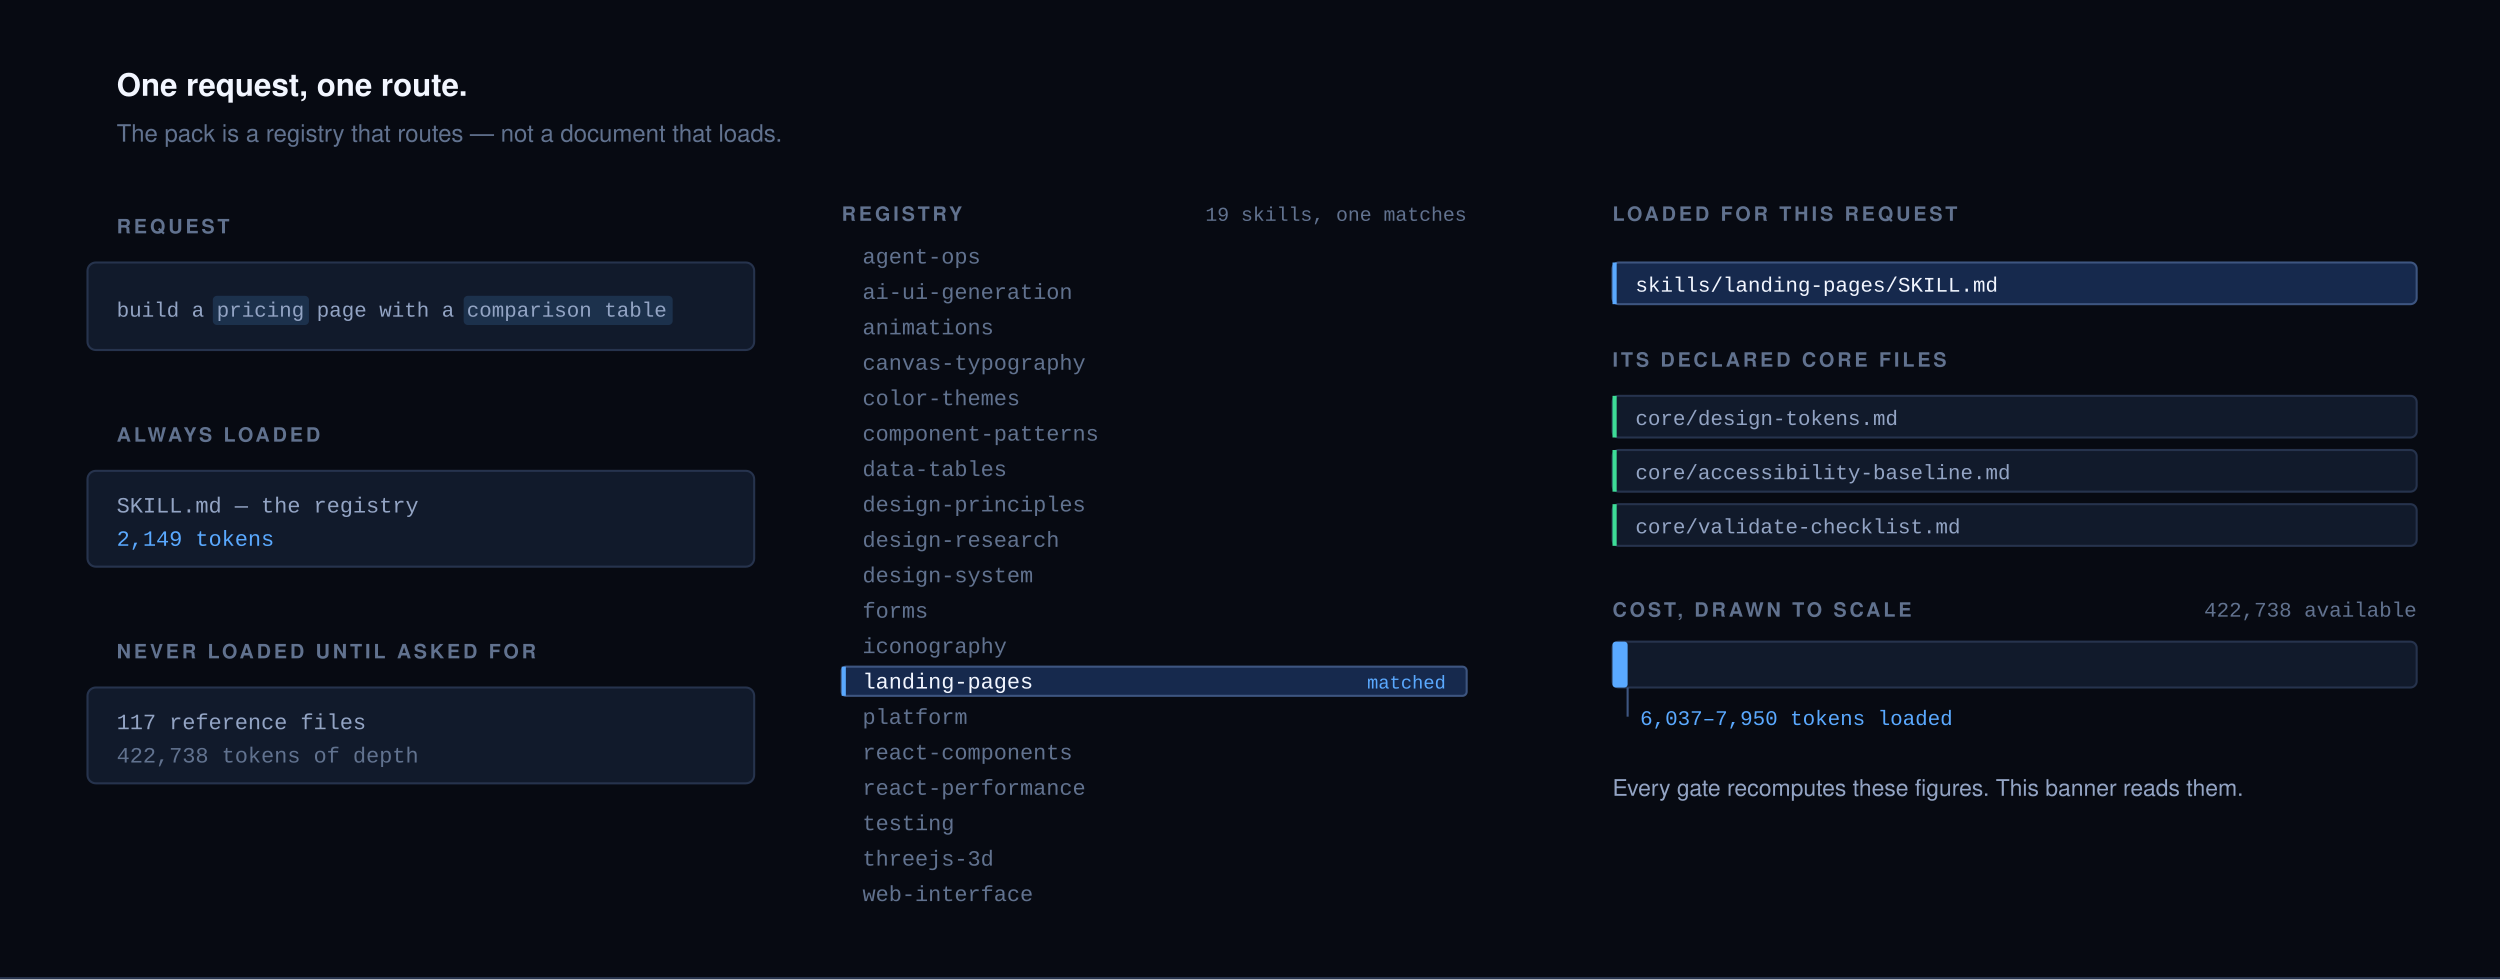
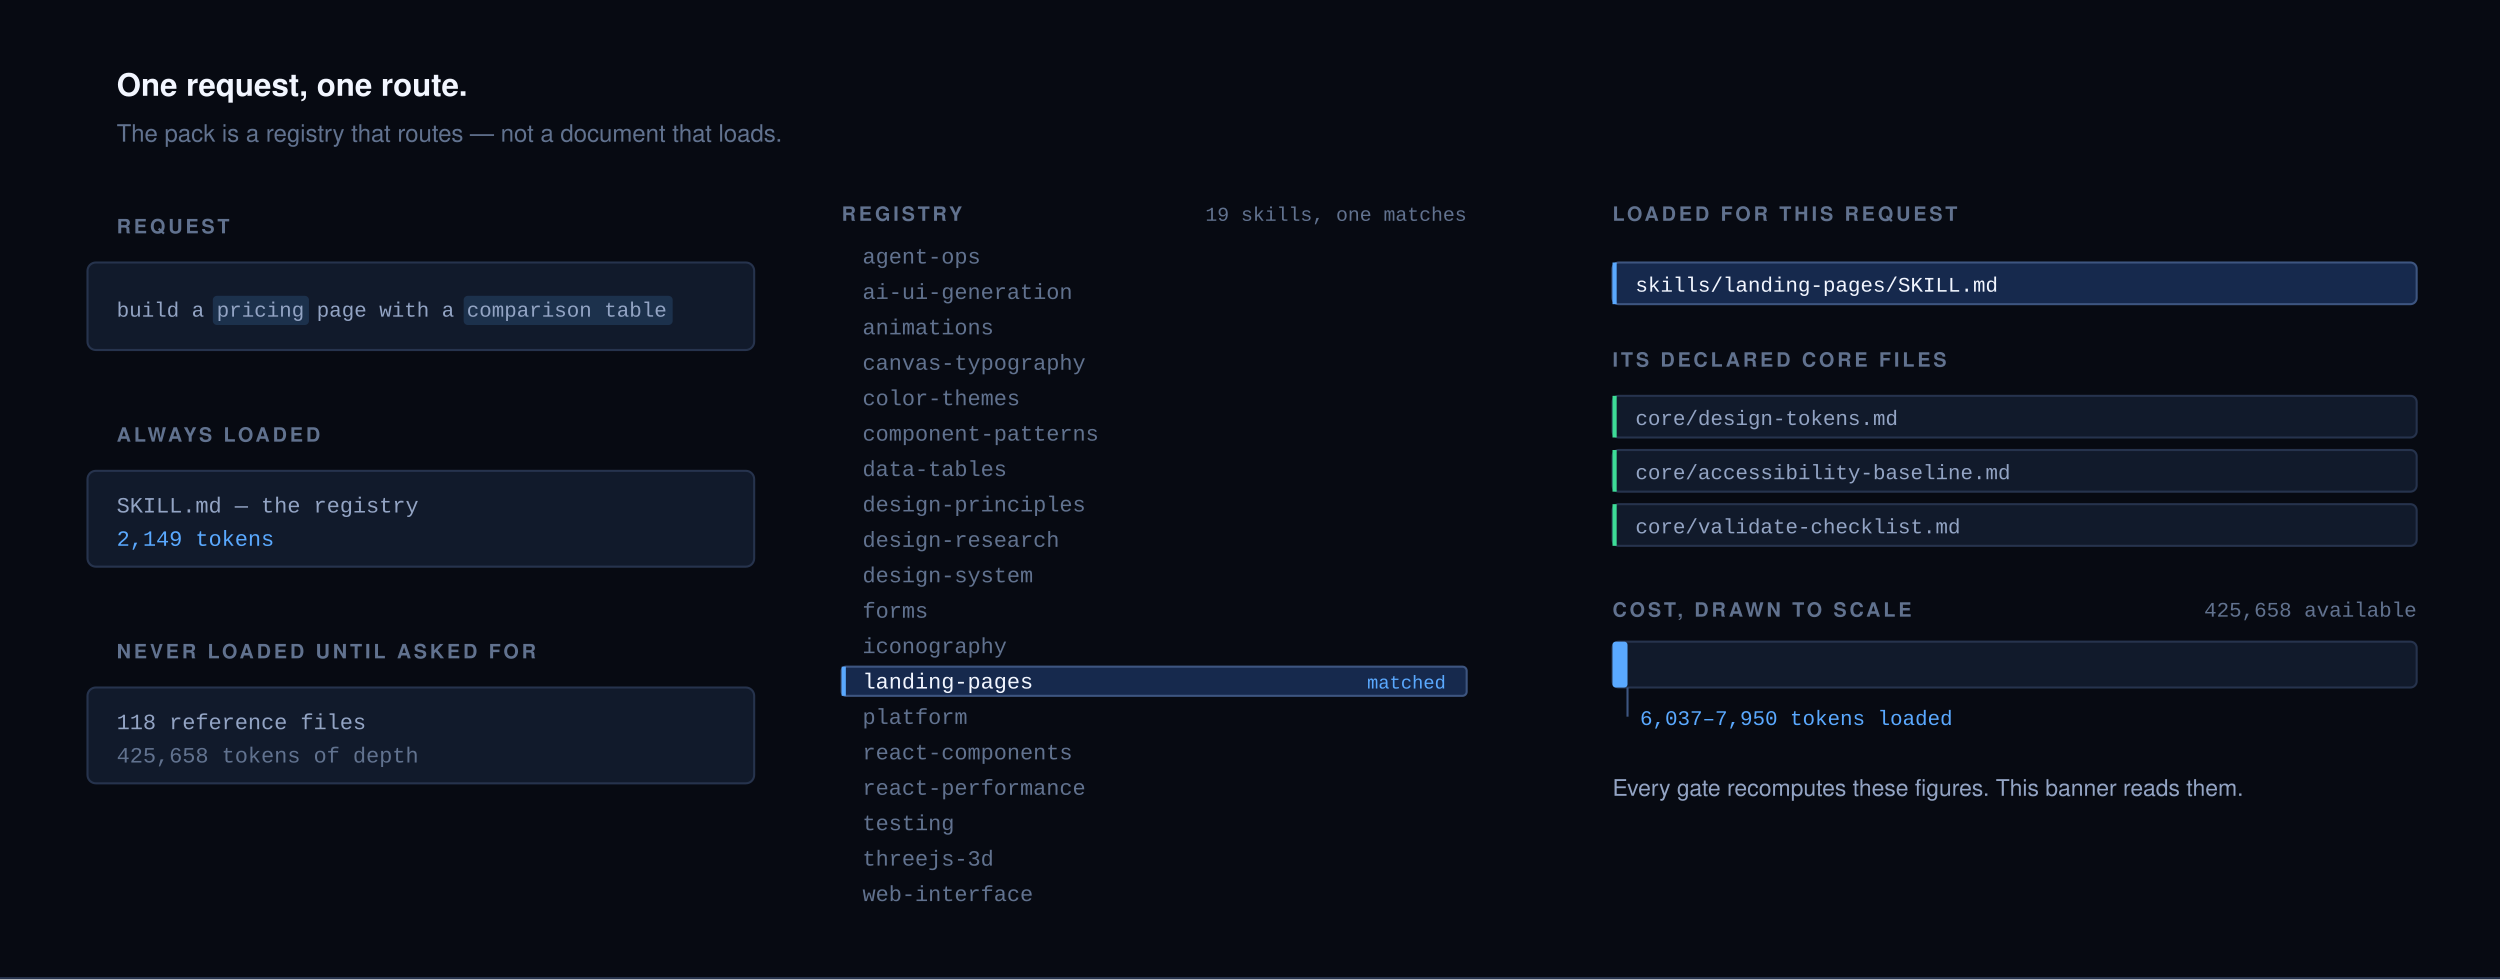
- <svg xmlns="http://www.w3.org/2000/svg" viewBox="0 0 1200 470" width="1200" height="470" role="img" aria-label="How the pack routes one request: a prompt asking for a pricing page with a comparison table is matched against a registry of 19 skills, exactly one of them — landing-pages — is selected, its three core dependency files attach, and a cost meter shows 6,037 to 7,950 tokens loaded against 422,738 tokens of available depth, drawn to scale.">
+ <svg xmlns="http://www.w3.org/2000/svg" viewBox="0 0 1200 470" width="1200" height="470" role="img" aria-label="How the pack routes one request: a prompt asking for a pricing page with a comparison table is matched against a registry of 19 skills, exactly one of them — landing-pages — is selected, its three core dependency files attach, and a cost meter shows 6,037 to 7,950 tokens loaded against 425,658 tokens of available depth, drawn to scale.">
  <style>
@keyframes rf0{0%,14.6%{opacity:0}16%{opacity:1}18.6%,100%{opacity:0}}
@keyframes rf1{0%,15.6%{opacity:0}17%{opacity:1}19.6%,100%{opacity:0}}
@keyframes rf2{0%,16.6%{opacity:0}18%{opacity:1}20.6%,100%{opacity:0}}
@keyframes rf3{0%,17.6%{opacity:0}19%{opacity:1}21.6%,100%{opacity:0}}
@keyframes rf4{0%,18.6%{opacity:0}20%{opacity:1}22.6%,100%{opacity:0}}
@keyframes rf5{0%,19.6%{opacity:0}21%{opacity:1}23.6%,100%{opacity:0}}
@keyframes rf6{0%,20.6%{opacity:0}22%{opacity:1}24.6%,100%{opacity:0}}
@keyframes rf7{0%,21.6%{opacity:0}23%{opacity:1}25.6%,100%{opacity:0}}
@keyframes rf8{0%,22.6%{opacity:0}24%{opacity:1}26.6%,100%{opacity:0}}
@keyframes rf9{0%,23.6%{opacity:0}25%{opacity:1}27.6%,100%{opacity:0}}
@keyframes rf10{0%,24.6%{opacity:0}26%{opacity:1}28.6%,100%{opacity:0}}
@keyframes rf11{0%,25.6%{opacity:0}27%{opacity:1}29.6%,100%{opacity:0}}
@keyframes rf12{0%,26.6%{opacity:0}28%{opacity:1}30.6%,100%{opacity:0}}
@keyframes rf13{0%,27.6%{opacity:0}29%{opacity:1}31.6%,100%{opacity:0}}
@keyframes rf14{0%,28.6%{opacity:0}30%{opacity:1}32.6%,100%{opacity:0}}
@keyframes rf15{0%,29.6%{opacity:0}31%{opacity:1}33.6%,100%{opacity:0}}
@keyframes rf16{0%,30.6%{opacity:0}32%{opacity:1}34.6%,100%{opacity:0}}
@keyframes rf17{0%,31.6%{opacity:0}33%{opacity:1}35.6%,100%{opacity:0}}
@keyframes rf18{0%,32.6%{opacity:0}34%{opacity:1}36.6%,100%{opacity:0}}
@keyframes kw{0%,6%{opacity:0}9%,100%{opacity:.16}}
@keyframes scan{0%,15%{opacity:0;transform:translateY(0)}16%{opacity:.9;transform:translateY(0)}34%{opacity:.9;transform:translateY(317px)}35.5%,100%{opacity:0;transform:translateY(317px)}}
@keyframes lock{0%,35%{opacity:0}38%,100%{opacity:1}}
@keyframes lockt{0%,35%{fill:#61728F}38%,100%{fill:#F2F6FF}}
@keyframes fill{0%,58%{transform:scaleX(0)}72%,100%{transform:scaleX(1)}}
@keyframes late{0%,68%{opacity:0}72%,100%{opacity:1}}
@keyframes dep0{0%,46%{opacity:0;transform:translateX(-6px)}50%,100%{opacity:1;transform:translateX(0)}}
@keyframes dep1{0%,49%{opacity:0;transform:translateX(-6px)}53%,100%{opacity:1;transform:translateX(0)}}
@keyframes dep2{0%,52%{opacity:0;transform:translateX(-6px)}56%,100%{opacity:1;transform:translateX(0)}}
.kw{animation:kw 9s linear infinite}
.scan{animation:scan 9s linear infinite}
.lock{animation:lock 9s linear infinite}
.lock-t{animation:lockt 9s linear infinite}
.fill{animation:fill 9s cubic-bezier(.2,.7,.3,1) infinite;transform-origin:774px 308px}
.late{animation:late 9s linear infinite}
.rf0{animation:rf0 9s linear infinite}
.rf1{animation:rf1 9s linear infinite}
.rf2{animation:rf2 9s linear infinite}
.rf3{animation:rf3 9s linear infinite}
.rf4{animation:rf4 9s linear infinite}
.rf5{animation:rf5 9s linear infinite}
.rf6{animation:rf6 9s linear infinite}
.rf7{animation:rf7 9s linear infinite}
.rf8{animation:rf8 9s linear infinite}
.rf9{animation:rf9 9s linear infinite}
.rf10{animation:rf10 9s linear infinite}
.rf11{animation:rf11 9s linear infinite}
.rf12{animation:rf12 9s linear infinite}
.rf13{animation:rf13 9s linear infinite}
.rf14{animation:rf14 9s linear infinite}
.rf15{animation:rf15 9s linear infinite}
.rf16{animation:rf16 9s linear infinite}
.rf17{animation:rf17 9s linear infinite}
.rf18{animation:rf18 9s linear infinite}
.dep0{animation:dep0 9s ease-out infinite}
.dep1{animation:dep1 9s ease-out infinite}
.dep2{animation:dep2 9s ease-out infinite}
@media (prefers-reduced-motion:reduce){
.kw,.scan,.lock,.lock-t,.fill,.late,.rf0,.rf1,.rf2,.rf3,.rf4,.rf5,.rf6,.rf7,.rf8,.rf9,.rf10,.rf11,.rf12,.rf13,.rf14,.rf15,.rf16,.rf17,.rf18,.dep0,.dep1,.dep2{animation:none}
.scan{opacity:0}
}
</style>
  <rect width="1200" height="470" fill="#070A12" />
  <text x="56" y="46" font-family="ui-sans-serif, system-ui, -apple-system, 'Segoe UI', Helvetica, Arial, sans-serif" font-size="15" font-weight="600" fill="#F2F6FF">One request, one route.</text>
  <text x="56" y="68" font-family="ui-sans-serif, system-ui, -apple-system, 'Segoe UI', Helvetica, Arial, sans-serif" font-size="11.5" fill="#61728F">The pack is a registry that routes — not a document that loads.</text>
  <text x="56" y="112" font-family="ui-sans-serif, system-ui, -apple-system, 'Segoe UI', Helvetica, Arial, sans-serif" font-size="9.5" font-weight="600" letter-spacing="1.4" fill="#61728F">REQUEST</text>
  <rect x="42" y="126" width="320" height="42" rx="4" fill="#111A2B" stroke="#26334D" />
  <rect class="kw" x="102.16" y="142" width="46.14" height="14" rx="2" fill="#5AA9FF" opacity="0.16" />
  <rect class="kw" x="222.56" y="142" width="100.32" height="14" rx="2" fill="#5AA9FF" opacity="0.16" />
  <text x="56" y="152" font-family="ui-monospace, SFMono-Regular, Menlo, Consolas, 'Liberation Mono', monospace" font-size="10" fill="#93A4C4">build a pricing page with a comparison table</text>
  <text x="56" y="212" font-family="ui-sans-serif, system-ui, -apple-system, 'Segoe UI', Helvetica, Arial, sans-serif" font-size="9.5" font-weight="600" letter-spacing="1.4" fill="#61728F">ALWAYS LOADED</text>
  <rect x="42" y="226" width="320" height="46" rx="4" fill="#111A2B" stroke="#26334D" />
  <text x="56" y="246" font-family="ui-monospace, SFMono-Regular, Menlo, Consolas, 'Liberation Mono', monospace" font-size="10.5" fill="#93A4C4">SKILL.md — the registry</text>
  <text x="56" y="262" font-family="ui-monospace, SFMono-Regular, Menlo, Consolas, 'Liberation Mono', monospace" font-size="10.5" fill="#5AA9FF">2,149 tokens</text>
  <text x="56" y="316" font-family="ui-sans-serif, system-ui, -apple-system, 'Segoe UI', Helvetica, Arial, sans-serif" font-size="9.5" font-weight="600" letter-spacing="1.4" fill="#61728F">NEVER LOADED UNTIL ASKED FOR</text>
  <rect x="42" y="330" width="320" height="46" rx="4" fill="#111A2B" stroke="#26334D" />
-   <text x="56" y="350" font-family="ui-monospace, SFMono-Regular, Menlo, Consolas, 'Liberation Mono', monospace" font-size="10.5" fill="#93A4C4">117 reference files</text>
-   <text x="56" y="366" font-family="ui-monospace, SFMono-Regular, Menlo, Consolas, 'Liberation Mono', monospace" font-size="10.5" fill="#61728F">422,738 tokens of depth</text>
+   <text x="56" y="350" font-family="ui-monospace, SFMono-Regular, Menlo, Consolas, 'Liberation Mono', monospace" font-size="10.5" fill="#93A4C4">118 reference files</text>
+   <text x="56" y="366" font-family="ui-monospace, SFMono-Regular, Menlo, Consolas, 'Liberation Mono', monospace" font-size="10.5" fill="#61728F">425,658 tokens of depth</text>
  <text x="404" y="106" font-family="ui-sans-serif, system-ui, -apple-system, 'Segoe UI', Helvetica, Arial, sans-serif" font-size="9.5" font-weight="600" letter-spacing="1.4" fill="#61728F">REGISTRY</text>
  <text x="704" y="106" text-anchor="end" font-family="ui-monospace, SFMono-Regular, Menlo, Consolas, 'Liberation Mono', monospace" font-size="9.5" fill="#61728F">19 skills, one matches</text>
  <g class="scan" opacity="0">
    <rect x="398" y="113" width="312" height="3" rx="1.5" fill="#5AA9FF" />
  </g>
  <rect class="rf0" x="404" y="116" width="300" height="14" rx="2" fill="#5AA9FF" opacity="0" />
  <text x="414" y="126.5" font-family="ui-monospace, SFMono-Regular, Menlo, Consolas, 'Liberation Mono', monospace" font-size="10.5" fill="#61728F">agent-ops</text>
  <rect class="rf1" x="404" y="133" width="300" height="14" rx="2" fill="#5AA9FF" opacity="0" />
  <text x="414" y="143.5" font-family="ui-monospace, SFMono-Regular, Menlo, Consolas, 'Liberation Mono', monospace" font-size="10.5" fill="#61728F">ai-ui-generation</text>
  <rect class="rf2" x="404" y="150" width="300" height="14" rx="2" fill="#5AA9FF" opacity="0" />
  <text x="414" y="160.5" font-family="ui-monospace, SFMono-Regular, Menlo, Consolas, 'Liberation Mono', monospace" font-size="10.5" fill="#61728F">animations</text>
  <rect class="rf3" x="404" y="167" width="300" height="14" rx="2" fill="#5AA9FF" opacity="0" />
  <text x="414" y="177.5" font-family="ui-monospace, SFMono-Regular, Menlo, Consolas, 'Liberation Mono', monospace" font-size="10.5" fill="#61728F">canvas-typography</text>
  <rect class="rf4" x="404" y="184" width="300" height="14" rx="2" fill="#5AA9FF" opacity="0" />
  <text x="414" y="194.5" font-family="ui-monospace, SFMono-Regular, Menlo, Consolas, 'Liberation Mono', monospace" font-size="10.5" fill="#61728F">color-themes</text>
  <rect class="rf5" x="404" y="201" width="300" height="14" rx="2" fill="#5AA9FF" opacity="0" />
  <text x="414" y="211.5" font-family="ui-monospace, SFMono-Regular, Menlo, Consolas, 'Liberation Mono', monospace" font-size="10.5" fill="#61728F">component-patterns</text>
  <rect class="rf6" x="404" y="218" width="300" height="14" rx="2" fill="#5AA9FF" opacity="0" />
  <text x="414" y="228.5" font-family="ui-monospace, SFMono-Regular, Menlo, Consolas, 'Liberation Mono', monospace" font-size="10.5" fill="#61728F">data-tables</text>
  <rect class="rf7" x="404" y="235" width="300" height="14" rx="2" fill="#5AA9FF" opacity="0" />
  <text x="414" y="245.5" font-family="ui-monospace, SFMono-Regular, Menlo, Consolas, 'Liberation Mono', monospace" font-size="10.5" fill="#61728F">design-principles</text>
  <rect class="rf8" x="404" y="252" width="300" height="14" rx="2" fill="#5AA9FF" opacity="0" />
  <text x="414" y="262.5" font-family="ui-monospace, SFMono-Regular, Menlo, Consolas, 'Liberation Mono', monospace" font-size="10.5" fill="#61728F">design-research</text>
  <rect class="rf9" x="404" y="269" width="300" height="14" rx="2" fill="#5AA9FF" opacity="0" />
  <text x="414" y="279.5" font-family="ui-monospace, SFMono-Regular, Menlo, Consolas, 'Liberation Mono', monospace" font-size="10.5" fill="#61728F">design-system</text>
  <rect class="rf10" x="404" y="286" width="300" height="14" rx="2" fill="#5AA9FF" opacity="0" />
  <text x="414" y="296.5" font-family="ui-monospace, SFMono-Regular, Menlo, Consolas, 'Liberation Mono', monospace" font-size="10.5" fill="#61728F">forms</text>
  <rect class="rf11" x="404" y="303" width="300" height="14" rx="2" fill="#5AA9FF" opacity="0" />
  <text x="414" y="313.5" font-family="ui-monospace, SFMono-Regular, Menlo, Consolas, 'Liberation Mono', monospace" font-size="10.5" fill="#61728F">iconography</text>
  <rect class="rf12" x="404" y="320" width="300" height="14" rx="2" fill="#5AA9FF" opacity="0" />
  <rect class="lock" x="404" y="320" width="300" height="14" rx="2" fill="#16294D" stroke="#3D5580" stroke-width="1" />
  <rect class="lock" x="404" y="320" width="2" height="14" fill="#5AA9FF" />
  <text x="414" y="330.5" font-family="ui-monospace, SFMono-Regular, Menlo, Consolas, 'Liberation Mono', monospace" font-size="10.5" fill="#F2F6FF" class="lock-t">landing-pages</text>
  <text class="lock" x="694" y="330.5" text-anchor="end" font-family="ui-monospace, SFMono-Regular, Menlo, Consolas, 'Liberation Mono', monospace" font-size="9" fill="#5AA9FF">matched</text>
  <rect class="rf13" x="404" y="337" width="300" height="14" rx="2" fill="#5AA9FF" opacity="0" />
  <text x="414" y="347.5" font-family="ui-monospace, SFMono-Regular, Menlo, Consolas, 'Liberation Mono', monospace" font-size="10.5" fill="#61728F">platform</text>
  <rect class="rf14" x="404" y="354" width="300" height="14" rx="2" fill="#5AA9FF" opacity="0" />
  <text x="414" y="364.5" font-family="ui-monospace, SFMono-Regular, Menlo, Consolas, 'Liberation Mono', monospace" font-size="10.5" fill="#61728F">react-components</text>
  <rect class="rf15" x="404" y="371" width="300" height="14" rx="2" fill="#5AA9FF" opacity="0" />
  <text x="414" y="381.5" font-family="ui-monospace, SFMono-Regular, Menlo, Consolas, 'Liberation Mono', monospace" font-size="10.5" fill="#61728F">react-performance</text>
  <rect class="rf16" x="404" y="388" width="300" height="14" rx="2" fill="#5AA9FF" opacity="0" />
  <text x="414" y="398.5" font-family="ui-monospace, SFMono-Regular, Menlo, Consolas, 'Liberation Mono', monospace" font-size="10.5" fill="#61728F">testing</text>
  <rect class="rf17" x="404" y="405" width="300" height="14" rx="2" fill="#5AA9FF" opacity="0" />
  <text x="414" y="415.5" font-family="ui-monospace, SFMono-Regular, Menlo, Consolas, 'Liberation Mono', monospace" font-size="10.5" fill="#61728F">threejs-3d</text>
  <rect class="rf18" x="404" y="422" width="300" height="14" rx="2" fill="#5AA9FF" opacity="0" />
  <text x="414" y="432.5" font-family="ui-monospace, SFMono-Regular, Menlo, Consolas, 'Liberation Mono', monospace" font-size="10.5" fill="#61728F">web-interface</text>
  <text x="774" y="106" font-family="ui-sans-serif, system-ui, -apple-system, 'Segoe UI', Helvetica, Arial, sans-serif" font-size="9.5" font-weight="600" letter-spacing="1.4" fill="#61728F">LOADED FOR THIS REQUEST</text>
  <rect class="lock" x="774" y="126" width="386" height="20" rx="3" fill="#16294D" stroke="#3D5580" />
  <rect class="lock" x="774" y="126" width="2" height="20" fill="#5AA9FF" />
  <text class="lock-t" x="785" y="140" font-family="ui-monospace, SFMono-Regular, Menlo, Consolas, 'Liberation Mono', monospace" font-size="10" fill="#F2F6FF">skills/landing-pages/SKILL.md</text>
  <text x="774" y="176" font-family="ui-sans-serif, system-ui, -apple-system, 'Segoe UI', Helvetica, Arial, sans-serif" font-size="9.5" font-weight="600" letter-spacing="1.4" fill="#61728F">ITS DECLARED CORE FILES</text>
  <g class="dep0">
    <rect x="774" y="190" width="386" height="20" rx="3" fill="#111A2B" stroke="#26334D" />
    <rect x="774" y="190" width="2" height="20" fill="#3DDC97" />
    <text x="785" y="204" font-family="ui-monospace, SFMono-Regular, Menlo, Consolas, 'Liberation Mono', monospace" font-size="10" fill="#93A4C4">core/design-tokens.md</text>
  </g>
  <g class="dep1">
    <rect x="774" y="216" width="386" height="20" rx="3" fill="#111A2B" stroke="#26334D" />
    <rect x="774" y="216" width="2" height="20" fill="#3DDC97" />
    <text x="785" y="230" font-family="ui-monospace, SFMono-Regular, Menlo, Consolas, 'Liberation Mono', monospace" font-size="10" fill="#93A4C4">core/accessibility-baseline.md</text>
  </g>
  <g class="dep2">
    <rect x="774" y="242" width="386" height="20" rx="3" fill="#111A2B" stroke="#26334D" />
    <rect x="774" y="242" width="2" height="20" fill="#3DDC97" />
    <text x="785" y="256" font-family="ui-monospace, SFMono-Regular, Menlo, Consolas, 'Liberation Mono', monospace" font-size="10" fill="#93A4C4">core/validate-checklist.md</text>
  </g>
  <text x="774" y="296" font-family="ui-sans-serif, system-ui, -apple-system, 'Segoe UI', Helvetica, Arial, sans-serif" font-size="9.5" font-weight="600" letter-spacing="1.4" fill="#61728F">COST, DRAWN TO SCALE</text>
  <rect x="774" y="308" width="386" height="22" rx="3" fill="#111A2B" stroke="#26334D" />
-   <rect class="fill" x="774" y="308" width="7.26" height="22" rx="1.5" fill="#5AA9FF" />
-   <line class="late" x1="781.26" y1="330" x2="781.26" y2="344" stroke="#3D5580" />
-   <text class="late" x="787.26" y="348" font-family="ui-monospace, SFMono-Regular, Menlo, Consolas, 'Liberation Mono', monospace" font-size="10" fill="#5AA9FF">6,037–7,950 tokens loaded</text>
-   <text x="1160" y="296" text-anchor="end" font-family="ui-monospace, SFMono-Regular, Menlo, Consolas, 'Liberation Mono', monospace" font-size="10" fill="#61728F">422,738 available</text>
+   <rect class="fill" x="774" y="308" width="7.21" height="22" rx="1.5" fill="#5AA9FF" />
+   <line class="late" x1="781.21" y1="330" x2="781.21" y2="344" stroke="#3D5580" />
+   <text class="late" x="787.21" y="348" font-family="ui-monospace, SFMono-Regular, Menlo, Consolas, 'Liberation Mono', monospace" font-size="10" fill="#5AA9FF">6,037–7,950 tokens loaded</text>
+   <text x="1160" y="296" text-anchor="end" font-family="ui-monospace, SFMono-Regular, Menlo, Consolas, 'Liberation Mono', monospace" font-size="10" fill="#61728F">425,658 available</text>
  <text class="late" x="774" y="382" font-family="ui-sans-serif, system-ui, -apple-system, 'Segoe UI', Helvetica, Arial, sans-serif" font-size="11" fill="#93A4C4">Every gate recomputes these figures. This banner reads them.</text>
  <rect x="0" y="469" width="1200" height="1" fill="#26334D" />
</svg>
